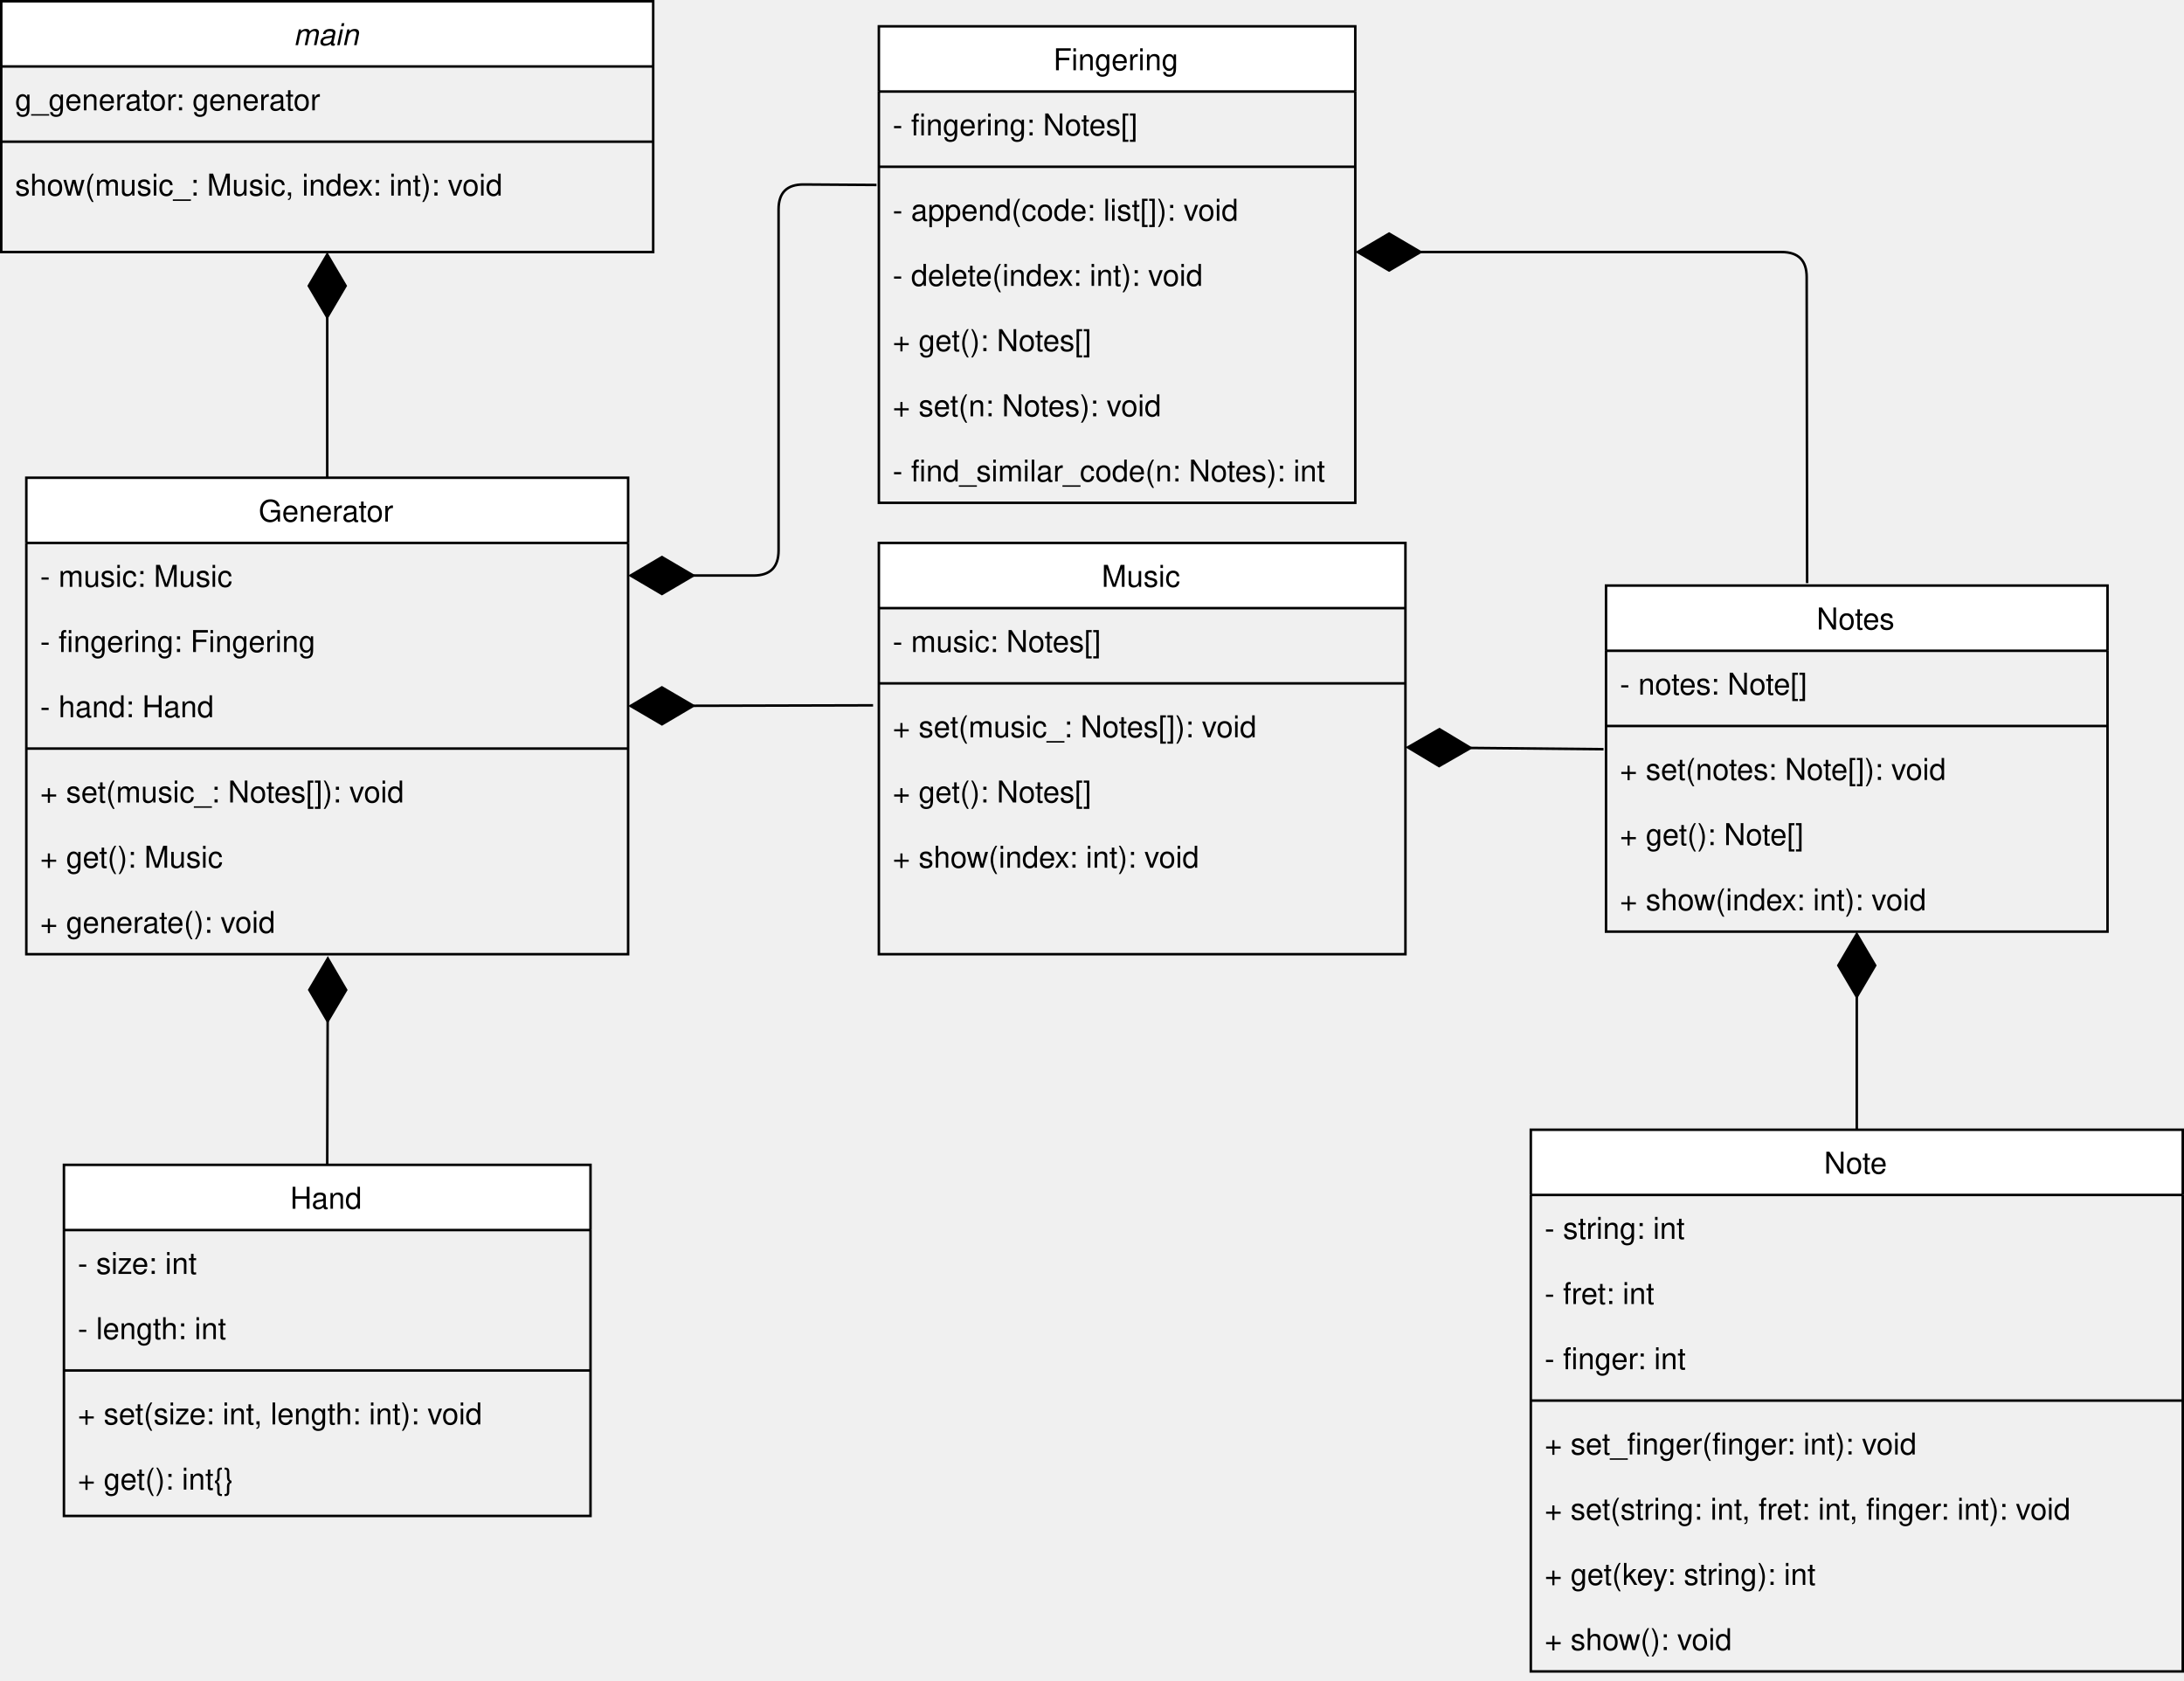
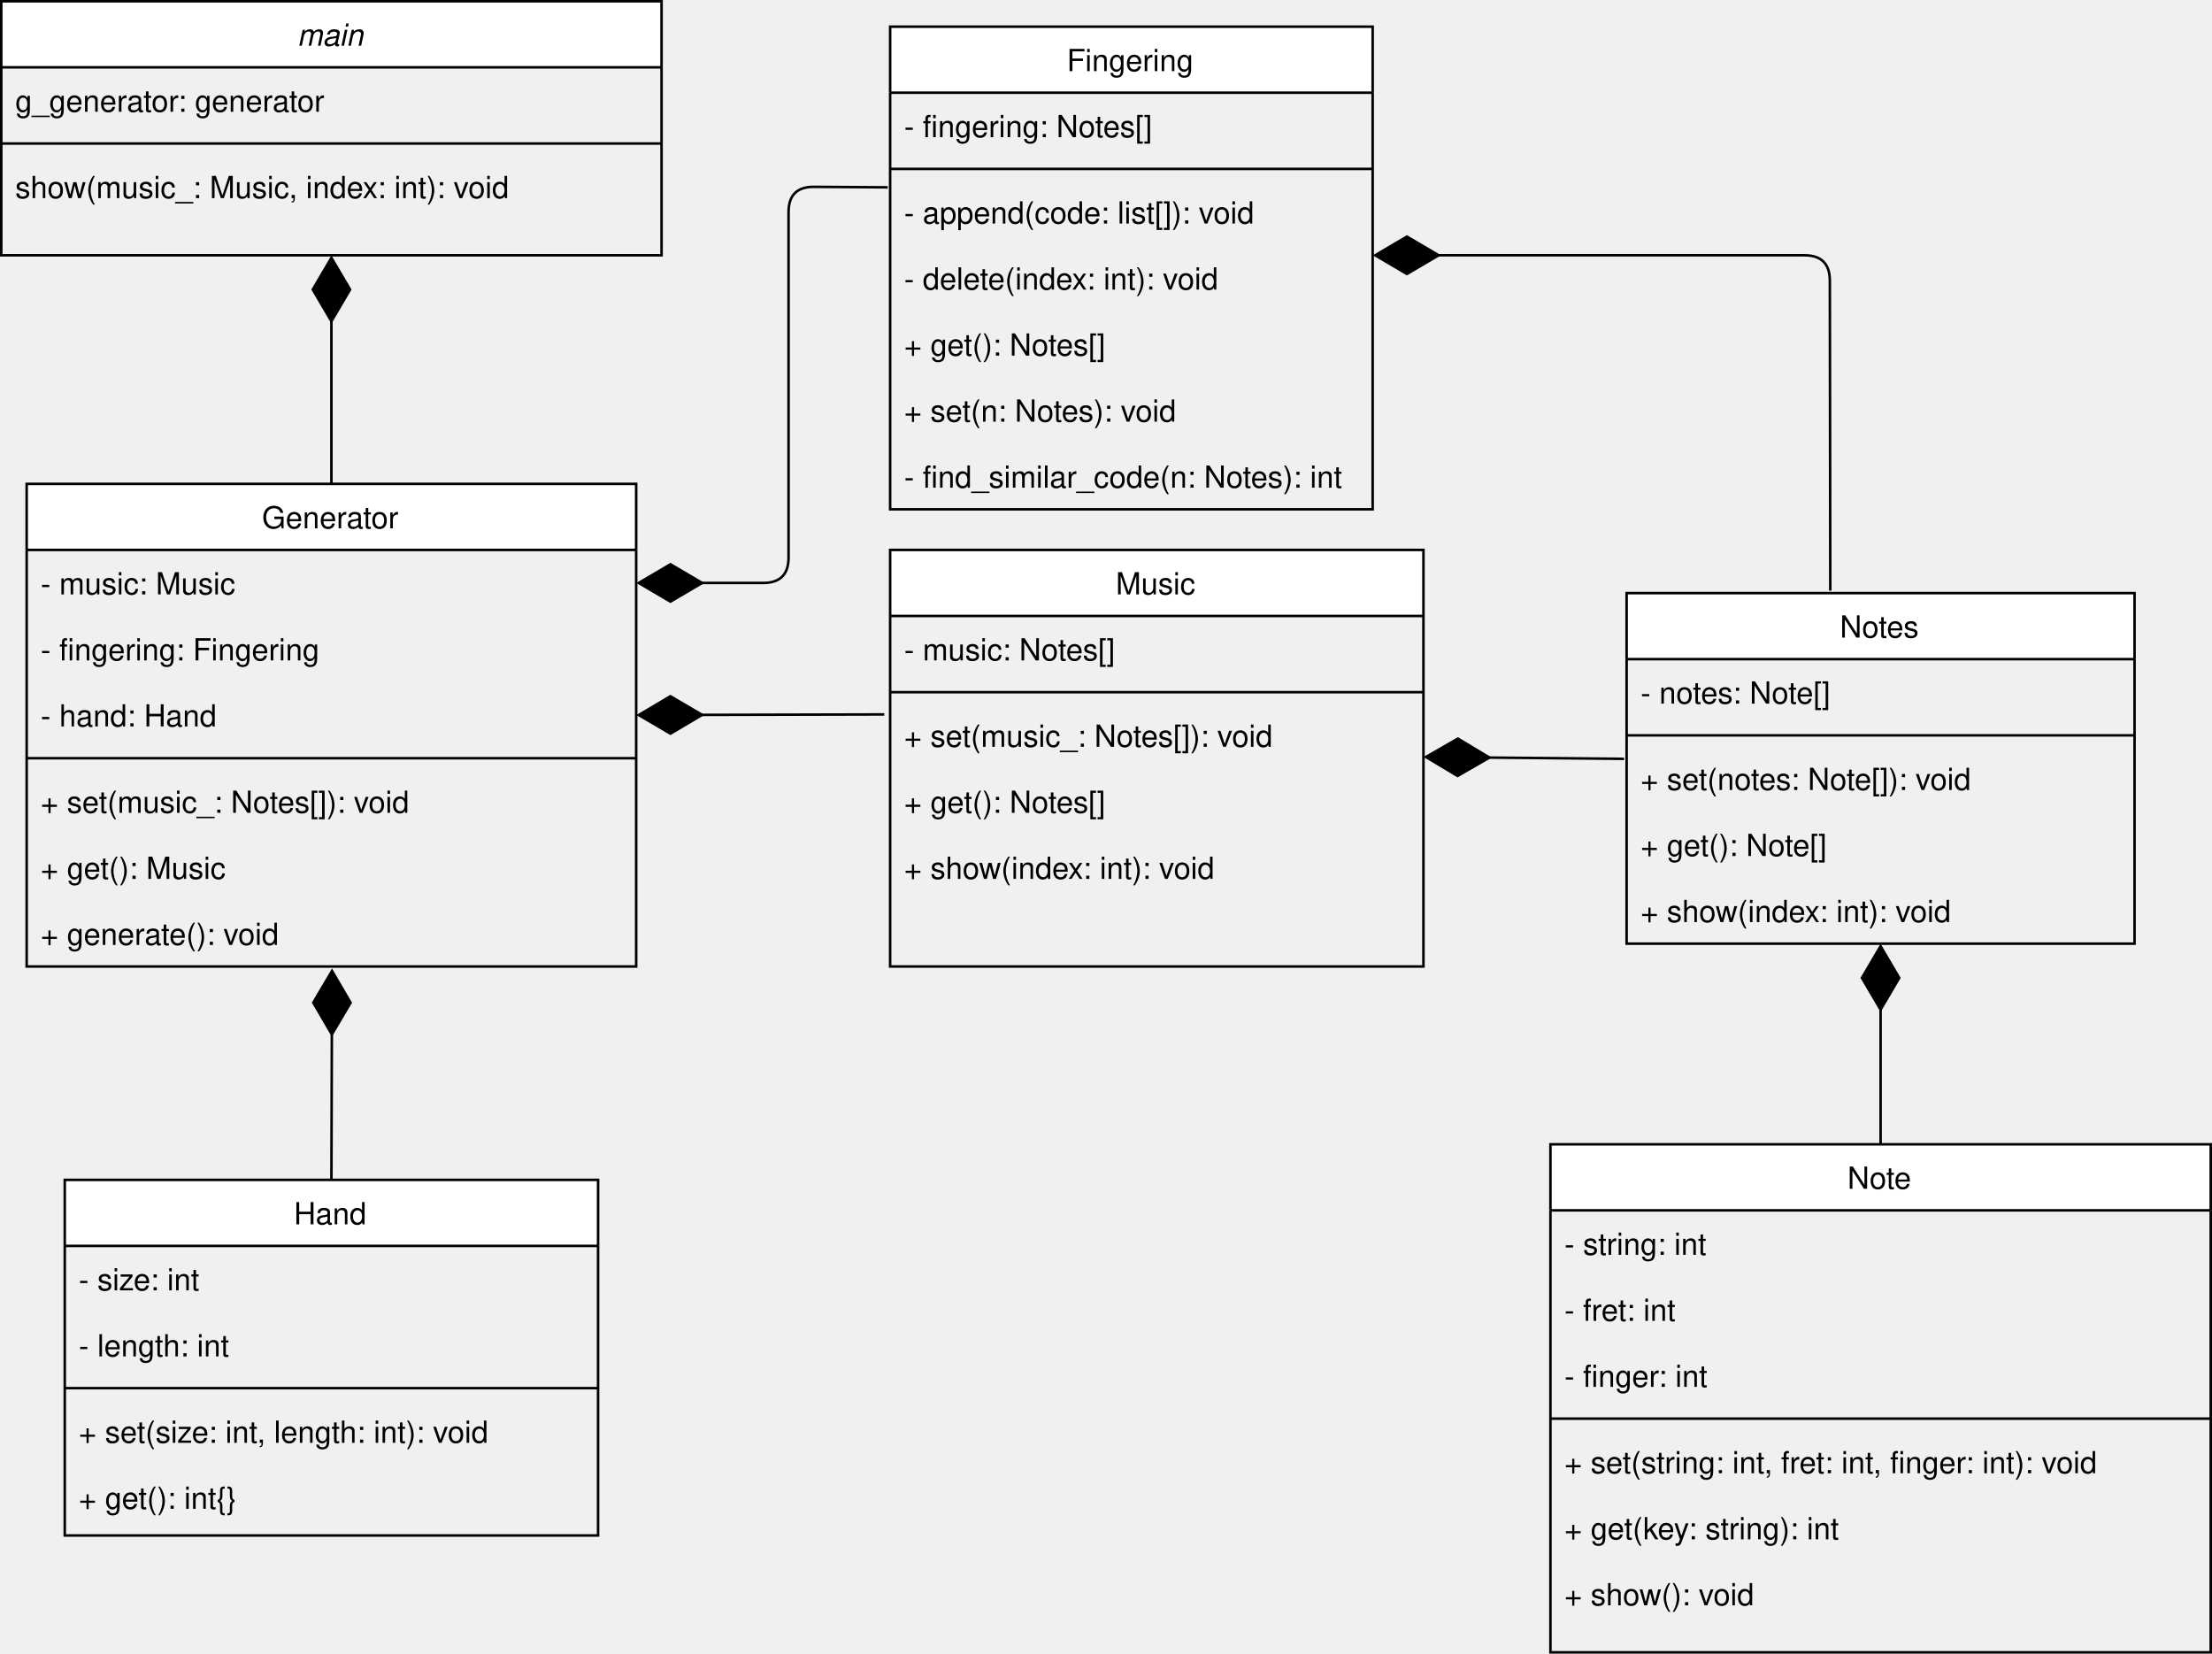
- <svg xmlns="http://www.w3.org/2000/svg" version="1.1" width="871px" height="670px" viewBox="-0.5 -0.5 871 670" content="&lt;mxfile host=&quot;app.diagrams.net&quot; modified=&quot;2021-05-19T02:29:27.916Z&quot; agent=&quot;5.0 (Windows NT 10.0; Win64; x64) AppleWebKit/537.36 (KHTML, like Gecko) Chrome/90.0.443.212 Safari/537.36&quot; etag=&quot;GRfMUR5UB3LRbcNTRHcA&quot; version=&quot;14.6.13&quot; type=&quot;device&quot;&gt;&lt;diagram id=&quot;C5RBs43oDa-KdzZeNtuy&quot; name=&quot;Page-1&quot;&gt;7V1Zc5s8FP01mUkf7GHz9hg7S5utSZNm+V4yxMg2DUYuKImdX/9JbAZ0TTABnMbqdKaWEAJ0zr0690rQHXUwnR85+mxyhg1k7SiSMd9R93cURe5JCv2H1SyCGklr+TVjxzSCumXFlfmGwoZB7bNpIDfRkGBsEXOWrBxi20ZDkqjTHQe/JpuNsJW86kwfI67iaqhbfO2taZCJX9tVOsv678gcT8Iry+2ef2Sqh42DJ3EnuoFfY1XqwY46cDAm/q/pfIAsNnrhuNz+WNxap0/to+NL96/+u39yfX7T8Ds7XOeU6BEcZJPCXb89jQ6/32h/7mYXh5ev0tHe43EjOEV60a3nYLymumkHz0sW4SC6r+bU0m1a6o+wTa6CI3QI+rpljm36e0jvDTm04gU5xKTjvxccIHhGa4cT0zJO9QV+Zk/gEn34FJb6E+yYb7Rb3aKHZFpBDzskoJLSTrS4YmfSaonWOsilbS7CYZGjqlPdJUGbIbYsfeaaj94NsyZT3Rmbdh8TgqdhR/jZNpARlCKcvQJx8FPEHHZ+TjAC0NhooHmMigE4RwhPEXEWtEl4NLSYRar8uqSt0g7qJnHKSkGlHpjKOOo7utwvalq6PaaDEF1PUVPX0/jrydD1KCKJy+kWBd7WCeqzYXTjJKQ/Yo+6rPKouQZNWxxNxw9jZCNHJ5hybo/5maiYJi8dfxIjqoVGZCVN3Zk+NO3xqddmX1vW/Aqen1Vheu7I8igyMQ0D2R6FiE50n2WMNzNs2sQboFaf/qXDOJCarZ0WvaEBLcvLMv3LmjtkgG3KNmp+7DqIUvgVMRoDhMs05fcJt0ji+B6/0njH6ZUAel1UNQ5VDjvL9JzOhEyXviFtkO8AO6UQse5CJK8Z0PsNmUNb5dFWAWQt/RFZF9g1iYlZ/47fNoX4pkBtKflA7X4c0+Obi9N9+/W2i++syRO5bN9fTRoKh6k7wa+702fXHD74lnrGfjMzoF1Rtzv3a+kIffN/vWB6BWHE+fBu55wkKjPiNgf4OSbIzSshJCEhypMQnVZySlc1lWeHBEkINcMfrJYQckpCqN1PISHmvTPr6bl1dNk+uJ7cSH8Pe+N5Q+5yRG3Qou2R1fM7jLeB795S79POTbgMCQHxqzLv0xMSonRQIQkBgVqChAAtVeHV/o7SZ6AisgvaqxAO66MMCYeqTBeGmVcOPsxjCvM34ZIL4tqt0SX/JucHf86Mx5vRSD55OZSOpKPnSLVw1sviACH4P4qvLOd0z5XNuXKHQzgI6YTkr13ya+2UBIckmQxJ/rZWRPK3Wp8yawjPMLw6ZJLfy0Us5xd3uyeYyJo/JPohhlXmgBRVqP7yYYVkPwRrCbIfRhVKB4eyP54/jBmtEBAFgIaUf1X2C/rlMGv0nvIXnrkE7V8VsqD2XwWs0P7lAAyK/3ptl0PYi9GF9N9Atl9JSvFW7rUgOYMdXyPbz2uJhkdQhzqGyAVtgd/JtOFPuVMAjuR4t8PwHDmICDTLEPr1osknkDw06XAjR+C5Lp6d7obxhNZrtjccLwdUWdLyoVpCON59WBh76MdfTf0pk7OT/gk6/rNayiPy4Fvqbspgv76i5+DLi/x6gr5W4wWy+cu0CyeYBvysO+Bd99dnQgUGr27aja9MwLG0zBNa+KD6lPgmpum1AW7n9OiVZWeUVZbOsjPCZgtA2qtx9yXsvfnV9u+6zSMo8jE1vMChBkI4jLM6gMGDS7HhGurXzcfIvO/xEjIeRbZ8JpHzM20DK7BwxAdvprWQPWY3JAAtISVTK6CyWFKvAFYoM1PRkjpspqu2WHqxXdL3Dnj7FZKwAOZ1rsHCoEN74lOr62w4Ov2dzr7A9R9aeuU11NHKl16F4K9B8KcWYFUJCAc1SPD3Cgn+f2nvpQqv2MX2XsJ7hrfE/0S2/CHND3GrMvej8WJiuWoXZYkPo6JA9gPiv1ZkW/B67IQlkjxQwZSSwHMN1V8rnqpYkK0AVnBFFsK1smhObJCuCWlI6tdrwTnejRT6aT1QofXVqkAFP42yete7F8QhsQRXCFdoWbVeY+UTLqtVsIjL638nMorT43Fybzvjco1fMAaiuO16+ybbqj8SoYMsqy5C5xOEQvd/GFYgPAdhrUr2a3AmTZ/NkG3sDrERrOJYJh0HIfqLwgy8PFOz9fJRO8PZQBai2nCbX54rCWFgZa4yhMEAIMfCnJh4CwALxev1Irvymzfsi1UxZIXdFoEXiNzrhRfe7UQ1s/HgmlPT0p0HNg9DUG/xNqgCSAOxfL2TcDtH6pzKrj32YXpaMkx9im3jemKyIacHDk0r1NW0FAbeWlJxo7lJ7hgsdLz90n0AEvu9P48XFmHBpo8XO4kV76Mr0cLyNK8UnsdjlRVju/jZGaIsTIPhIDT0R0GHWR+yRUbi6/w88lCI7CBLJ+ZL/MTMkPwCe1YWvRfdC24yFPBqKqr3nzI4a0kYrqOulIzrNbXXbHVT1PNHguusQLwOup4c+/I2zkdJTjCyKSm9d1jplS6QY9LhYamuKqgabvGJUzUrL7sJqsqpzFErvRM8L1UjLxkFrVKtNM3xKfeP0zSkXIJuMX+4imwBvRtSU5ISDG/KSiub5bRQMU3D8D5O08wdNZvgqZba6SR3CvJUk6SmovaiP90ka2UGUexwLg5TVumLWLNA6eR/mK6afc/pbV6BsFmakH8HpRpUnTqEGYYsJw2jq+Zz/wVssTyDyvyO2LsGFW572YhBaSl/3dWa4XeP17YpLdOmJLmATZVFY2gd+x+YFxRJ2fS8ELJhIwo6xU5N6jQLkrPdeberiikIvd9eGQXXjM6KKO+SeQbIj6wPFW+Cjt2yVHL0hmRIRlmuioqj+6uTA/Tzv37j/O3X/d3FizS7AneAfDZvKDU1Ka4FPO/YqdEbfnb2RS99rO0K3+uoJH3bVeHrFNSrtLj8Pw795sv/KlI9+B8=&lt;/diagram&gt;&lt;/mxfile&gt;">
+ <svg xmlns="http://www.w3.org/2000/svg" version="1.1" width="871px" height="651px" viewBox="-0.5 -0.5 871 651" content="&lt;mxfile host=&quot;app.diagrams.net&quot; modified=&quot;2021-05-19T10:44:44.443Z&quot; agent=&quot;5.0 (Windows NT 10.0; Win64; x64) AppleWebKit/537.36 (KHTML, like Gecko) Chrome/90.0.443.212 Safari/537.36&quot; etag=&quot;kwJ6Rzxt9w_Khi6V2iTm&quot; version=&quot;14.6.13&quot; type=&quot;device&quot;&gt;&lt;diagram id=&quot;C5RBs43oDa-KdzZeNtuy&quot; name=&quot;Page-1&quot;&gt;7V1bc9o4FP41zLQPML5xewwkodsm3aRJc9mXjIMFuDEWaysB8utX8g3bOoAxtkkWdTpTJMuyre87R9/Rkd2a2p8uBo4+m1xiA1k1RTIWNfW0pihyV1LoP6xmGdRIWtOvGTumEdStKm7MdxQ2DGpfTQO5iYYEY4uYs2TlENs2GpJEne44eJ5sNsJW8qozfYy4ipuhbvG196ZBJn5tR2mv6r8hczwJryy3uv6RqR42Dp7EnegGnseq1LOa2ncwJv6v6aKPLDZ64bjc/7W8ty5eWoPv1+6/+u/ej9ufd3W/s/NdTokewUE2yd31+8vo/Nud9udhdnV+PZcGJ8/f68Ep0ptuvQbjNdVNO3hesgwH0Z2bU0u3aak3wja5CY7QIejpljm26e8hvTfk0Io35BCTjv9JcIDgGa0dTkzLuNCX+JU9gUv04UtY6k2wY77TbnWLHpJpBT3skIBKSivR4oadSaslWusgl7a5CodFjqoudJcEbYbYsvSZaz57N8yaTHVnbNo9TAiehh3hV9tARlCKcPYKxMEvEXPY+RnBCEBjo4EWMSoG4AwQniLiLGmT8GhoMctUeb6irdIK6iZxykpBpR6YyjjqO7rcL2pauj2mgxBdT1FT19P468nQ9SgiicvpFgXe1gnqsWF04ySkP2KPuqryqLkDTZscTcdPY2QjRyeYcu6E+ZmomCYvHX8SI6qFRmQtTd2ZPjTt8YXX5lRb1fwKnp9VYXruyPIoMjENA9kehYhOdJ9ljDczbNrEG6Bmj/6lw9iXGs1ak95Qn5blVZn+Zc0d0sc2ZRs1P3YdRCk8R4zGAOE2mvJ2wi2TOG7jVxrvOL0SQO+KqsahymFnmZ7TmZDpyjekDXILsFMKEesuRPKWAX1alzm0VR5tFUDW0p+RdYVdk5iY9e/4bVOIHwrUppIN1M7+mH6/u7o4tef3HfxgTV7IdevxZlJXOEzdCZ5/mb665vDJt9RL9puZAe2Kut2FX0tH6Kv/6w3TKwgjzoZ3K+MkUZoRtzjAf2KC3KwSQhISojgJ0W4mp3RVU3l2SJCEUDf4g/USQk5JCLXzISTEontpvbw2B9ets9vJnfTveXe8qMsdjqh1WrQ9snp+h/E28N1H6n1amQm3QUJA/CrN+3SFhCgcVEhCQKAWICFAS1V4tV9TegxURL6A9iqEw+4oQ8KhLNOFYeaVgw/zmML8VbjknLh2KnTJv8nPsz+XxvPdaCT/eDuXBtLgNVItnPWyOEAI/n3xleWM7rm0OVducwgHIZ2Q/JVLfq2VkuCQJJMhyd/S8kj+ZvNDrhrCMwyvDpnk99YiVvOLe9wTTGTNe4l+iGGlOSBFFaq/eFgh2Q/BWoDsh1GFloND2R9fP4wZrRAQOYCGlH9Z9gv65XDVaJvyF565AO1fFrKg9l8HrND+xQAMiv9qbZdD2IvRhfQ/wGq/kpTizcy5oHwbBj7Taj+vJeoeQR3qGCIXdAR+Z6MNf8idAnAkx7sdhufIQUSgWYTQrxZNfgHJQ5MON3IEnrvi2e4cGE8oX3O84XgxoMqSlg3VsrJwwCrvKhznJtI+7437vEkfl+YviAiQ5K/WXa9bmGHh+gta+qD6lPgq3PfOAKsV+m8walfWWTqL2oXN5oC0ldF5l2azMp+F/abbPIIiTq9gY78aCKRQf7cBdoApOu1/H6fLvO/xAnWPIkc+k8jZmXaAzBwcCcCbLC1kj9kNCUALCNUrBVQWqdYSYIUi9pJSrbCZrtt658V2Sd/b5+1XSMIcmFeZm4NBh/ZKp7KubDjavVr7VOD6iVJyvIYarH0ZUgj+CgR/KjGnSrwAVzRI8HdzCf7PtCdPhTM5sT158F7SI/E/kS3vpfkhbpXmfjReTKyyOdEq8XlUFMjuIf4rRbYJ5+kmbCHJAxVcUhJ47qD6K8VTFYm6EmAFM3UQrqVFc2LjbEVIQ1K/WgvO8M6c0E+7gQql38oCFfxkxvrd0F4Qh0QKLheuUA6uWmPlF1zWq2ARl1f/rlwUp8fj5O5xxuUanzAGorjjeitjs1XvE6GDLCsvQucXCIXu3xtWIDwHYS1L9mvwSpo+myHb+DLERpDFsUw6DkL054UZeKmiYuvlo3aGs4EsRLXhMb9UVRDCQGauNITBACBDYk5MvDmAheL1apFd+y0U9iWjGLLCbvPAC0Tu1cIL73aimtl4cs2paenOE5uHIaiPeBtUDqSBWL7aSbiVYemcyq4T9sFyWjJMfYpt43ZisiGnB85NK9TVtBQG3lpScaOFSR4YLHS8/dJjABL7fbqIF5ZhwaaPFzuJFR+jK9HC6jSvFJ7HY7UpxnbxqzNEmzANhoPQ0B8FHW76wCkyEl9t55GHQmQHWTox3+InbgzJr7BnZdH7st3gJkMBr6aiev8pg7NWhOE66kjJuF5Tu41mJ0U9fyS4znLE66DrybAv7+B8lOQEIxuS0t3CSq90hRyTDg9b6iqDquEWnzhVN63LHoKqcmrlqJneCZ6VqpGXjIJWqVKaZvjE9/40DSmXoFvMH64jW0DvutSQpATDG7LS3MxyWiiZpmF4H6fpxh01h+CpltrpJLdz8lSTpIaidqM/nSRrZQZR7HAmDlNW6ctYs0DpZH+Yjrr5ntPbvAJhszIh/w4KNagqdQgzDFlOGkZHzeb+c9hicQa18ftSWw0q3PZyEIPSUv66ozXC7+HubFPaRpuS5Bw2VRSNoTz2J5gXFEk59LwQsuEgCjrFTk1qN3KSs9Xe2lXJFITeby+NgjtGZ3mUd8E8A+THpg/YHoKOnaJUcvSGZEhGWS6LiqPHmx9n6O9/evWf778eH67epNkNuAPko3lDqaFJcS3gecd2hd7wo7MveuljZ1e4raOC9G1Hha+TU6/S4ur/vvObr/4LQfXsPw==&lt;/diagram&gt;&lt;/mxfile&gt;">
  <defs>
    <clipPath id="mx-clip-4-31-252-26-0">
      <rect x="4" y="31" width="252" height="26" />
    </clipPath>
    <clipPath id="mx-clip-4-65-252-26-0">
      <rect x="4" y="65" width="252" height="26" />
    </clipPath>
    <clipPath id="mx-clip-644-264-192-26-0">
      <rect x="644" y="264" width="192" height="26" />
    </clipPath>
    <clipPath id="mx-clip-644-298-192-26-0">
      <rect x="644" y="298" width="192" height="26" />
    </clipPath>
    <clipPath id="mx-clip-644-324-192-26-0">
      <rect x="644" y="324" width="192" height="26" />
    </clipPath>
    <clipPath id="mx-clip-644-350-192-26-0">
      <rect x="644" y="350" width="192" height="26" />
    </clipPath>
    <clipPath id="mx-clip-354-247-202-26-0">
      <rect x="354" y="247" width="202" height="26" />
    </clipPath>
    <clipPath id="mx-clip-354-281-202-26-0">
      <rect x="354" y="281" width="202" height="26" />
    </clipPath>
    <clipPath id="mx-clip-354-307-202-26-0">
      <rect x="354" y="307" width="202" height="26" />
    </clipPath>
    <clipPath id="mx-clip-354-333-202-26-0">
      <rect x="354" y="333" width="202" height="26" />
    </clipPath>
    <clipPath id="mx-clip-614-481-252-26-0">
      <rect x="614" y="481" width="252" height="26" />
    </clipPath>
    <clipPath id="mx-clip-614-507-252-26-0">
      <rect x="614" y="507" width="252" height="26" />
    </clipPath>
    <clipPath id="mx-clip-614-533-252-26-0">
      <rect x="614" y="533" width="252" height="26" />
    </clipPath>
    <clipPath id="mx-clip-614-567-252-26-0">
      <rect x="614" y="567" width="252" height="26" />
    </clipPath>
    <clipPath id="mx-clip-614-593-252-26-0">
      <rect x="614" y="593" width="252" height="26" />
    </clipPath>
    <clipPath id="mx-clip-614-619-252-26-0">
      <rect x="614" y="619" width="252" height="26" />
-     </clipPath>
-     <clipPath id="mx-clip-614-645-252-26-0">
-       <rect x="614" y="645" width="252" height="26" />
    </clipPath>
    <clipPath id="mx-clip-29-495-202-26-0">
      <rect x="29" y="495" width="202" height="26" />
    </clipPath>
    <clipPath id="mx-clip-29-521-202-26-0">
      <rect x="29" y="521" width="202" height="26" />
    </clipPath>
    <clipPath id="mx-clip-29-555-202-26-0">
      <rect x="29" y="555" width="202" height="26" />
    </clipPath>
    <clipPath id="mx-clip-29-581-202-26-0">
      <rect x="29" y="581" width="202" height="26" />
    </clipPath>
    <clipPath id="mx-clip-14-221-232-26-0">
      <rect x="14" y="221" width="232" height="26" />
    </clipPath>
    <clipPath id="mx-clip-14-247-232-26-0">
      <rect x="14" y="247" width="232" height="26" />
    </clipPath>
    <clipPath id="mx-clip-14-273-232-26-0">
      <rect x="14" y="273" width="232" height="26" />
    </clipPath>
    <clipPath id="mx-clip-14-307-232-26-0">
      <rect x="14" y="307" width="232" height="26" />
    </clipPath>
    <clipPath id="mx-clip-14-333-232-26-0">
      <rect x="14" y="333" width="232" height="26" />
    </clipPath>
    <clipPath id="mx-clip-14-359-232-26-0">
      <rect x="14" y="359" width="232" height="26" />
    </clipPath>
    <clipPath id="mx-clip-354-41-182-26-0">
      <rect x="354" y="41" width="182" height="26" />
    </clipPath>
    <clipPath id="mx-clip-354-75-182-26-0">
      <rect x="354" y="75" width="182" height="26" />
    </clipPath>
    <clipPath id="mx-clip-354-101-182-26-0">
      <rect x="354" y="101" width="182" height="26" />
    </clipPath>
    <clipPath id="mx-clip-354-127-182-26-0">
      <rect x="354" y="127" width="182" height="26" />
    </clipPath>
    <clipPath id="mx-clip-354-153-182-26-0">
      <rect x="354" y="153" width="182" height="26" />
    </clipPath>
    <clipPath id="mx-clip-354-179-182-26-0">
      <rect x="354" y="179" width="182" height="26" />
    </clipPath>
  </defs>
  <g>
    <path d="M 0 26 L 0 0 L 260 0 L 260 26" fill="#ffffff" stroke="#000000" stroke-miterlimit="10" pointer-events="all" />
    <path d="M 0 26 L 0 100 L 260 100 L 260 26" fill="none" stroke="#000000" stroke-miterlimit="10" pointer-events="none" />
    <path d="M 0 26 L 260 26" fill="none" stroke="#000000" stroke-miterlimit="10" pointer-events="none" />
    <g fill="#000000" font-family="Helvetica" font-style="italic" pointer-events="none" text-anchor="middle" font-size="12px">
      <text x="129.5" y="17.5">main</text>
    </g>
    <g fill="#000000" font-family="Helvetica" pointer-events="none" clip-path="url(#mx-clip-4-31-252-26-0)" font-size="12px">
      <text x="5.5" y="43.5">g_generator: generator</text>
    </g>
    <path d="M 0 56 L 260 56" fill="none" stroke="#000000" stroke-miterlimit="10" pointer-events="none" />
    <g fill="#000000" font-family="Helvetica" pointer-events="none" clip-path="url(#mx-clip-4-65-252-26-0)" font-size="12px">
      <text x="5.5" y="77.5">show(music_: Music, index: int): void</text>
    </g>
    <path d="M 640 259 L 640 233 L 840 233 L 840 259" fill="#ffffff" stroke="#000000" stroke-miterlimit="10" pointer-events="none" />
    <path d="M 640 259 L 640 371 L 840 371 L 840 259" fill="none" stroke="#000000" stroke-miterlimit="10" pointer-events="none" />
    <path d="M 640 259 L 840 259" fill="none" stroke="#000000" stroke-miterlimit="10" pointer-events="none" />
    <g fill="#000000" font-family="Helvetica" pointer-events="none" text-anchor="middle" font-size="12px">
      <text x="739.5" y="250.5">Notes</text>
    </g>
    <g fill="#000000" font-family="Helvetica" pointer-events="none" clip-path="url(#mx-clip-644-264-192-26-0)" font-size="12px">
      <text x="645.5" y="276.5">- notes: Note[]</text>
    </g>
    <path d="M 640 289 L 840 289" fill="none" stroke="#000000" stroke-miterlimit="10" pointer-events="none" />
    <g fill="#000000" font-family="Helvetica" pointer-events="none" clip-path="url(#mx-clip-644-298-192-26-0)" font-size="12px">
      <text x="645.5" y="310.5">+ set(notes: Note[]): void</text>
    </g>
    <g fill="#000000" font-family="Helvetica" pointer-events="none" clip-path="url(#mx-clip-644-324-192-26-0)" font-size="12px">
      <text x="645.5" y="336.5">+ get(): Note[]</text>
    </g>
    <g fill="#000000" font-family="Helvetica" pointer-events="none" clip-path="url(#mx-clip-644-350-192-26-0)" font-size="12px">
      <text x="645.5" y="362.5">+ show(index: int): void</text>
    </g>
    <path d="M 350 242 L 350 216 L 560 216 L 560 242" fill="#ffffff" stroke="#000000" stroke-miterlimit="10" pointer-events="none" />
    <path d="M 350 242 L 350 380 L 560 380 L 560 242" fill="none" stroke="#000000" stroke-miterlimit="10" pointer-events="none" />
    <path d="M 350 242 L 560 242" fill="none" stroke="#000000" stroke-miterlimit="10" pointer-events="none" />
    <g fill="#000000" font-family="Helvetica" pointer-events="none" text-anchor="middle" font-size="12px">
      <text x="454.5" y="233.5">Music</text>
    </g>
    <g fill="#000000" font-family="Helvetica" pointer-events="none" clip-path="url(#mx-clip-354-247-202-26-0)" font-size="12px">
      <text x="355.5" y="259.5">- music: Notes[]</text>
    </g>
    <path d="M 350 272 L 560 272" fill="none" stroke="#000000" stroke-miterlimit="10" pointer-events="none" />
    <g fill="#000000" font-family="Helvetica" pointer-events="none" clip-path="url(#mx-clip-354-281-202-26-0)" font-size="12px">
      <text x="355.5" y="293.5">+ set(music_: Notes[]): void</text>
    </g>
    <g fill="#000000" font-family="Helvetica" pointer-events="none" clip-path="url(#mx-clip-354-307-202-26-0)" font-size="12px">
      <text x="355.5" y="319.5">+ get(): Notes[]</text>
    </g>
    <g fill="#000000" font-family="Helvetica" pointer-events="none" clip-path="url(#mx-clip-354-333-202-26-0)" font-size="12px">
      <text x="355.5" y="345.5">+ show(index: int): void</text>
    </g>
    <path d="M 610 476 L 610 450 L 870 450 L 870 476" fill="#ffffff" stroke="#000000" stroke-miterlimit="10" pointer-events="none" />
-     <path d="M 610 476 L 610 666 L 870 666 L 870 476" fill="none" stroke="#000000" stroke-miterlimit="10" pointer-events="none" />
+     <path d="M 610 476 L 610 650 L 870 650 L 870 476" fill="none" stroke="#000000" stroke-miterlimit="10" pointer-events="none" />
    <path d="M 610 476 L 870 476" fill="none" stroke="#000000" stroke-miterlimit="10" pointer-events="none" />
    <g fill="#000000" font-family="Helvetica" pointer-events="none" text-anchor="middle" font-size="12px">
      <text x="739.5" y="467.5">Note</text>
    </g>
    <g fill="#000000" font-family="Helvetica" pointer-events="none" clip-path="url(#mx-clip-614-481-252-26-0)" font-size="12px">
      <text x="615.5" y="493.5">- string: int</text>
    </g>
    <g fill="#000000" font-family="Helvetica" pointer-events="none" clip-path="url(#mx-clip-614-507-252-26-0)" font-size="12px">
      <text x="615.5" y="519.5">- fret: int</text>
    </g>
    <g fill="#000000" font-family="Helvetica" pointer-events="none" clip-path="url(#mx-clip-614-533-252-26-0)" font-size="12px">
      <text x="615.5" y="545.5">- finger: int</text>
    </g>
    <path d="M 610 558 L 870 558" fill="none" stroke="#000000" stroke-miterlimit="10" pointer-events="none" />
    <g fill="#000000" font-family="Helvetica" pointer-events="none" clip-path="url(#mx-clip-614-567-252-26-0)" font-size="12px">
-       <text x="615.5" y="579.5">+ set_finger(finger: int): void</text>
+       <text x="615.5" y="579.5">+ set(string: int, fret: int, finger: int): void</text>
    </g>
    <g fill="#000000" font-family="Helvetica" pointer-events="none" clip-path="url(#mx-clip-614-593-252-26-0)" font-size="12px">
-       <text x="615.5" y="605.5">+ set(string: int, fret: int, finger: int): void</text>
+       <text x="615.5" y="605.5">+ get(key: string): int</text>
    </g>
    <g fill="#000000" font-family="Helvetica" pointer-events="none" clip-path="url(#mx-clip-614-619-252-26-0)" font-size="12px">
-       <text x="615.5" y="631.5">+ get(key: string): int</text>
-     </g>
-     <g fill="#000000" font-family="Helvetica" pointer-events="none" clip-path="url(#mx-clip-614-645-252-26-0)" font-size="12px">
-       <text x="615.5" y="657.5">+ show(): void</text>
+       <text x="615.5" y="631.5">+ show(): void</text>
    </g>
    <path d="M 25 490 L 25 464 L 235 464 L 235 490" fill="#ffffff" stroke="#000000" stroke-miterlimit="10" pointer-events="none" />
    <path d="M 25 490 L 25 604 L 235 604 L 235 490" fill="none" stroke="#000000" stroke-miterlimit="10" pointer-events="none" />
    <path d="M 25 490 L 235 490" fill="none" stroke="#000000" stroke-miterlimit="10" pointer-events="none" />
    <g fill="#000000" font-family="Helvetica" pointer-events="none" text-anchor="middle" font-size="12px">
      <text x="129.5" y="481.5">Hand</text>
    </g>
    <g fill="#000000" font-family="Helvetica" pointer-events="none" clip-path="url(#mx-clip-29-495-202-26-0)" font-size="12px">
      <text x="30.5" y="507.5">- size: int</text>
    </g>
    <g fill="#000000" font-family="Helvetica" pointer-events="none" clip-path="url(#mx-clip-29-521-202-26-0)" font-size="12px">
      <text x="30.5" y="533.5">- length: int</text>
    </g>
    <path d="M 25 546 L 235 546" fill="none" stroke="#000000" stroke-miterlimit="10" pointer-events="none" />
    <g fill="#000000" font-family="Helvetica" pointer-events="none" clip-path="url(#mx-clip-29-555-202-26-0)" font-size="12px">
      <text x="30.5" y="567.5">+ set(size: int, length: int): void</text>
    </g>
    <g fill="#000000" font-family="Helvetica" pointer-events="none" clip-path="url(#mx-clip-29-581-202-26-0)" font-size="12px">
      <text x="30.5" y="593.5">+ get(): int{}</text>
    </g>
    <path d="M 10 216 L 10 190 L 250 190 L 250 216" fill="#ffffff" stroke="#000000" stroke-miterlimit="10" pointer-events="none" />
    <path d="M 10 216 L 10 380 L 250 380 L 250 216" fill="none" stroke="#000000" stroke-miterlimit="10" pointer-events="none" />
    <path d="M 10 216 L 250 216" fill="none" stroke="#000000" stroke-miterlimit="10" pointer-events="none" />
    <g fill="#000000" font-family="Helvetica" pointer-events="none" text-anchor="middle" font-size="12px">
      <text x="129.5" y="207.5">Generator</text>
    </g>
    <g fill="#000000" font-family="Helvetica" pointer-events="none" clip-path="url(#mx-clip-14-221-232-26-0)" font-size="12px">
      <text x="15.5" y="233.5">- music: Music</text>
    </g>
    <g fill="#000000" font-family="Helvetica" pointer-events="none" clip-path="url(#mx-clip-14-247-232-26-0)" font-size="12px">
      <text x="15.5" y="259.5">- fingering: Fingering</text>
    </g>
    <g fill="#000000" font-family="Helvetica" pointer-events="none" clip-path="url(#mx-clip-14-273-232-26-0)" font-size="12px">
      <text x="15.5" y="285.5">- hand: Hand</text>
    </g>
    <path d="M 10 298 L 250 298" fill="none" stroke="#000000" stroke-miterlimit="10" pointer-events="none" />
    <g fill="#000000" font-family="Helvetica" pointer-events="none" clip-path="url(#mx-clip-14-307-232-26-0)" font-size="12px">
      <text x="15.5" y="319.5">+ set(music_: Notes[]): void</text>
    </g>
    <g fill="#000000" font-family="Helvetica" pointer-events="none" clip-path="url(#mx-clip-14-333-232-26-0)" font-size="12px">
      <text x="15.5" y="345.5">+ get(): Music</text>
    </g>
    <g fill="#000000" font-family="Helvetica" pointer-events="none" clip-path="url(#mx-clip-14-359-232-26-0)" font-size="12px">
      <text x="15.5" y="371.5">+ generate(): void</text>
    </g>
    <path d="M 350 36 L 350 10 L 540 10 L 540 36" fill="#ffffff" stroke="#000000" stroke-miterlimit="10" pointer-events="none" />
    <path d="M 350 36 L 350 200 L 540 200 L 540 36" fill="none" stroke="#000000" stroke-miterlimit="10" pointer-events="none" />
    <path d="M 350 36 L 540 36" fill="none" stroke="#000000" stroke-miterlimit="10" pointer-events="none" />
    <g fill="#000000" font-family="Helvetica" pointer-events="none" text-anchor="middle" font-size="12px">
      <text x="444.5" y="27.5">Fingering</text>
    </g>
    <g fill="#000000" font-family="Helvetica" pointer-events="none" clip-path="url(#mx-clip-354-41-182-26-0)" font-size="12px">
      <text x="355.5" y="53.5">- fingering: Notes[]</text>
    </g>
    <path d="M 350 66 L 540 66" fill="none" stroke="#000000" stroke-miterlimit="10" pointer-events="none" />
    <g fill="#000000" font-family="Helvetica" pointer-events="none" clip-path="url(#mx-clip-354-75-182-26-0)" font-size="12px">
      <text x="355.5" y="87.5">- append(code: list[]): void</text>
    </g>
    <g fill="#000000" font-family="Helvetica" pointer-events="none" clip-path="url(#mx-clip-354-101-182-26-0)" font-size="12px">
      <text x="355.5" y="113.5">- delete(index: int): void</text>
    </g>
    <g fill="#000000" font-family="Helvetica" pointer-events="none" clip-path="url(#mx-clip-354-127-182-26-0)" font-size="12px">
      <text x="355.5" y="139.5">+ get(): Notes[]</text>
    </g>
    <g fill="#000000" font-family="Helvetica" pointer-events="none" clip-path="url(#mx-clip-354-153-182-26-0)" font-size="12px">
      <text x="355.5" y="165.5">+ set(n: Notes): void</text>
    </g>
    <g fill="#000000" font-family="Helvetica" pointer-events="none" clip-path="url(#mx-clip-354-179-182-26-0)" font-size="12px">
      <text x="355.5" y="191.5">- find_similar_code(n: Notes): int</text>
    </g>
    <path d="M 130 190 L 130 125.99" fill="none" stroke="#000000" stroke-miterlimit="10" pointer-events="none" />
    <path d="M 130 100.99 L 137.35 113.49 L 130 125.99 L 122.65 113.49 Z" fill="#000000" stroke="#000000" stroke-miterlimit="10" pointer-events="none" />
    <path d="M 130 464 L 130.17 406.74" fill="none" stroke="#000000" stroke-miterlimit="10" pointer-events="none" />
    <path d="M 130.24 381.74 L 137.55 394.26 L 130.17 406.74 L 122.85 394.22 Z" fill="#000000" stroke="#000000" stroke-miterlimit="10" pointer-events="none" />
    <path d="M 349.05 73.25 L 320 73.06 Q 310 73 310 83 L 310 219 Q 310 229 300 229 L 275.99 229" fill="none" stroke="#000000" stroke-miterlimit="10" pointer-events="none" />
    <path d="M 250.99 229 L 263.49 221.65 L 275.99 229 L 263.49 236.35 Z" fill="#000000" stroke="#000000" stroke-miterlimit="10" pointer-events="none" />
    <path d="M 347.69 280.76 L 275.99 280.94" fill="none" stroke="#000000" stroke-miterlimit="10" pointer-events="none" />
    <path d="M 250.99 281 L 263.47 273.61 L 275.99 280.94 L 263.5 288.32 Z" fill="#000000" stroke="#000000" stroke-miterlimit="10" pointer-events="none" />
    <path d="M 639 298.25 L 585.99 297.75" fill="none" stroke="#000000" stroke-miterlimit="10" pointer-events="none" />
    <path d="M 560.99 297.51 L 573.56 290.28 L 585.99 297.75 L 573.42 304.98 Z" fill="#000000" stroke="#000000" stroke-miterlimit="10" pointer-events="none" />
    <path d="M 740 450 L 740 396.99" fill="none" stroke="#000000" stroke-miterlimit="10" pointer-events="none" />
    <path d="M 740 371.99 L 747.35 384.49 L 740 396.99 L 732.65 384.49 Z" fill="#000000" stroke="#000000" stroke-miterlimit="10" pointer-events="none" />
    <path d="M 720.2 232.03 L 720.02 110 Q 720 100 710 100 L 565.99 100" fill="none" stroke="#000000" stroke-miterlimit="10" pointer-events="none" />
    <path d="M 540.99 100 L 553.49 92.65 L 565.99 100 L 553.49 107.35 Z" fill="#000000" stroke="#000000" stroke-miterlimit="10" pointer-events="none" />
  </g>
</svg>
